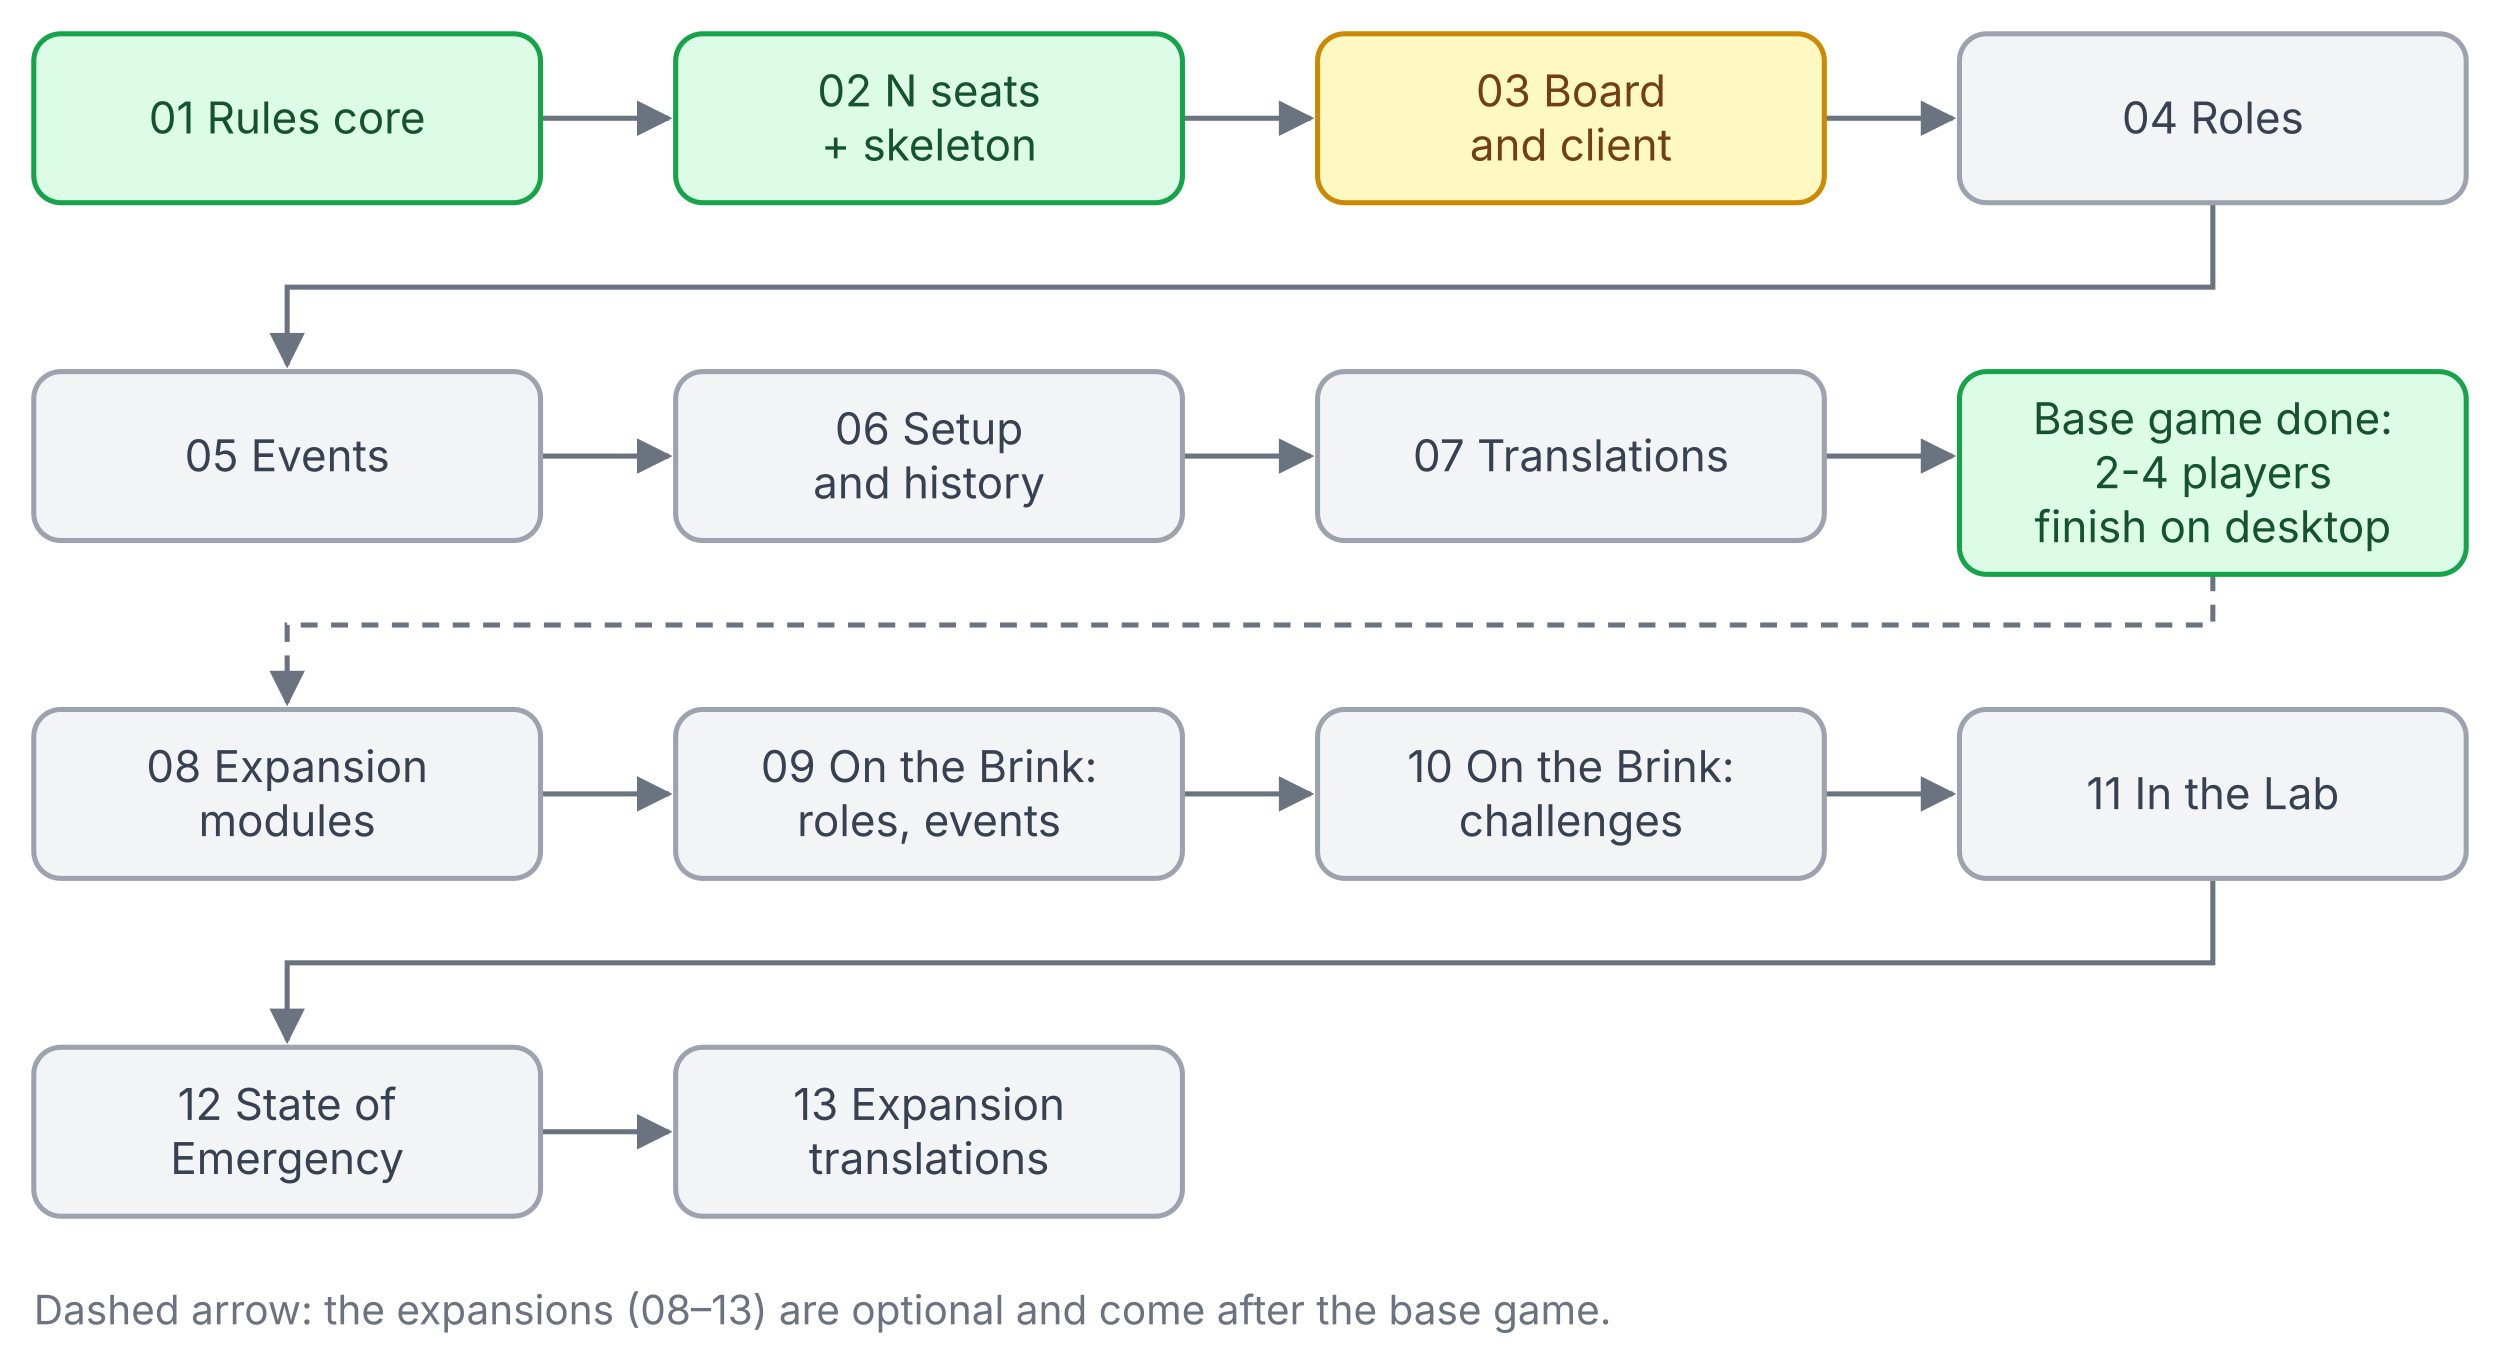
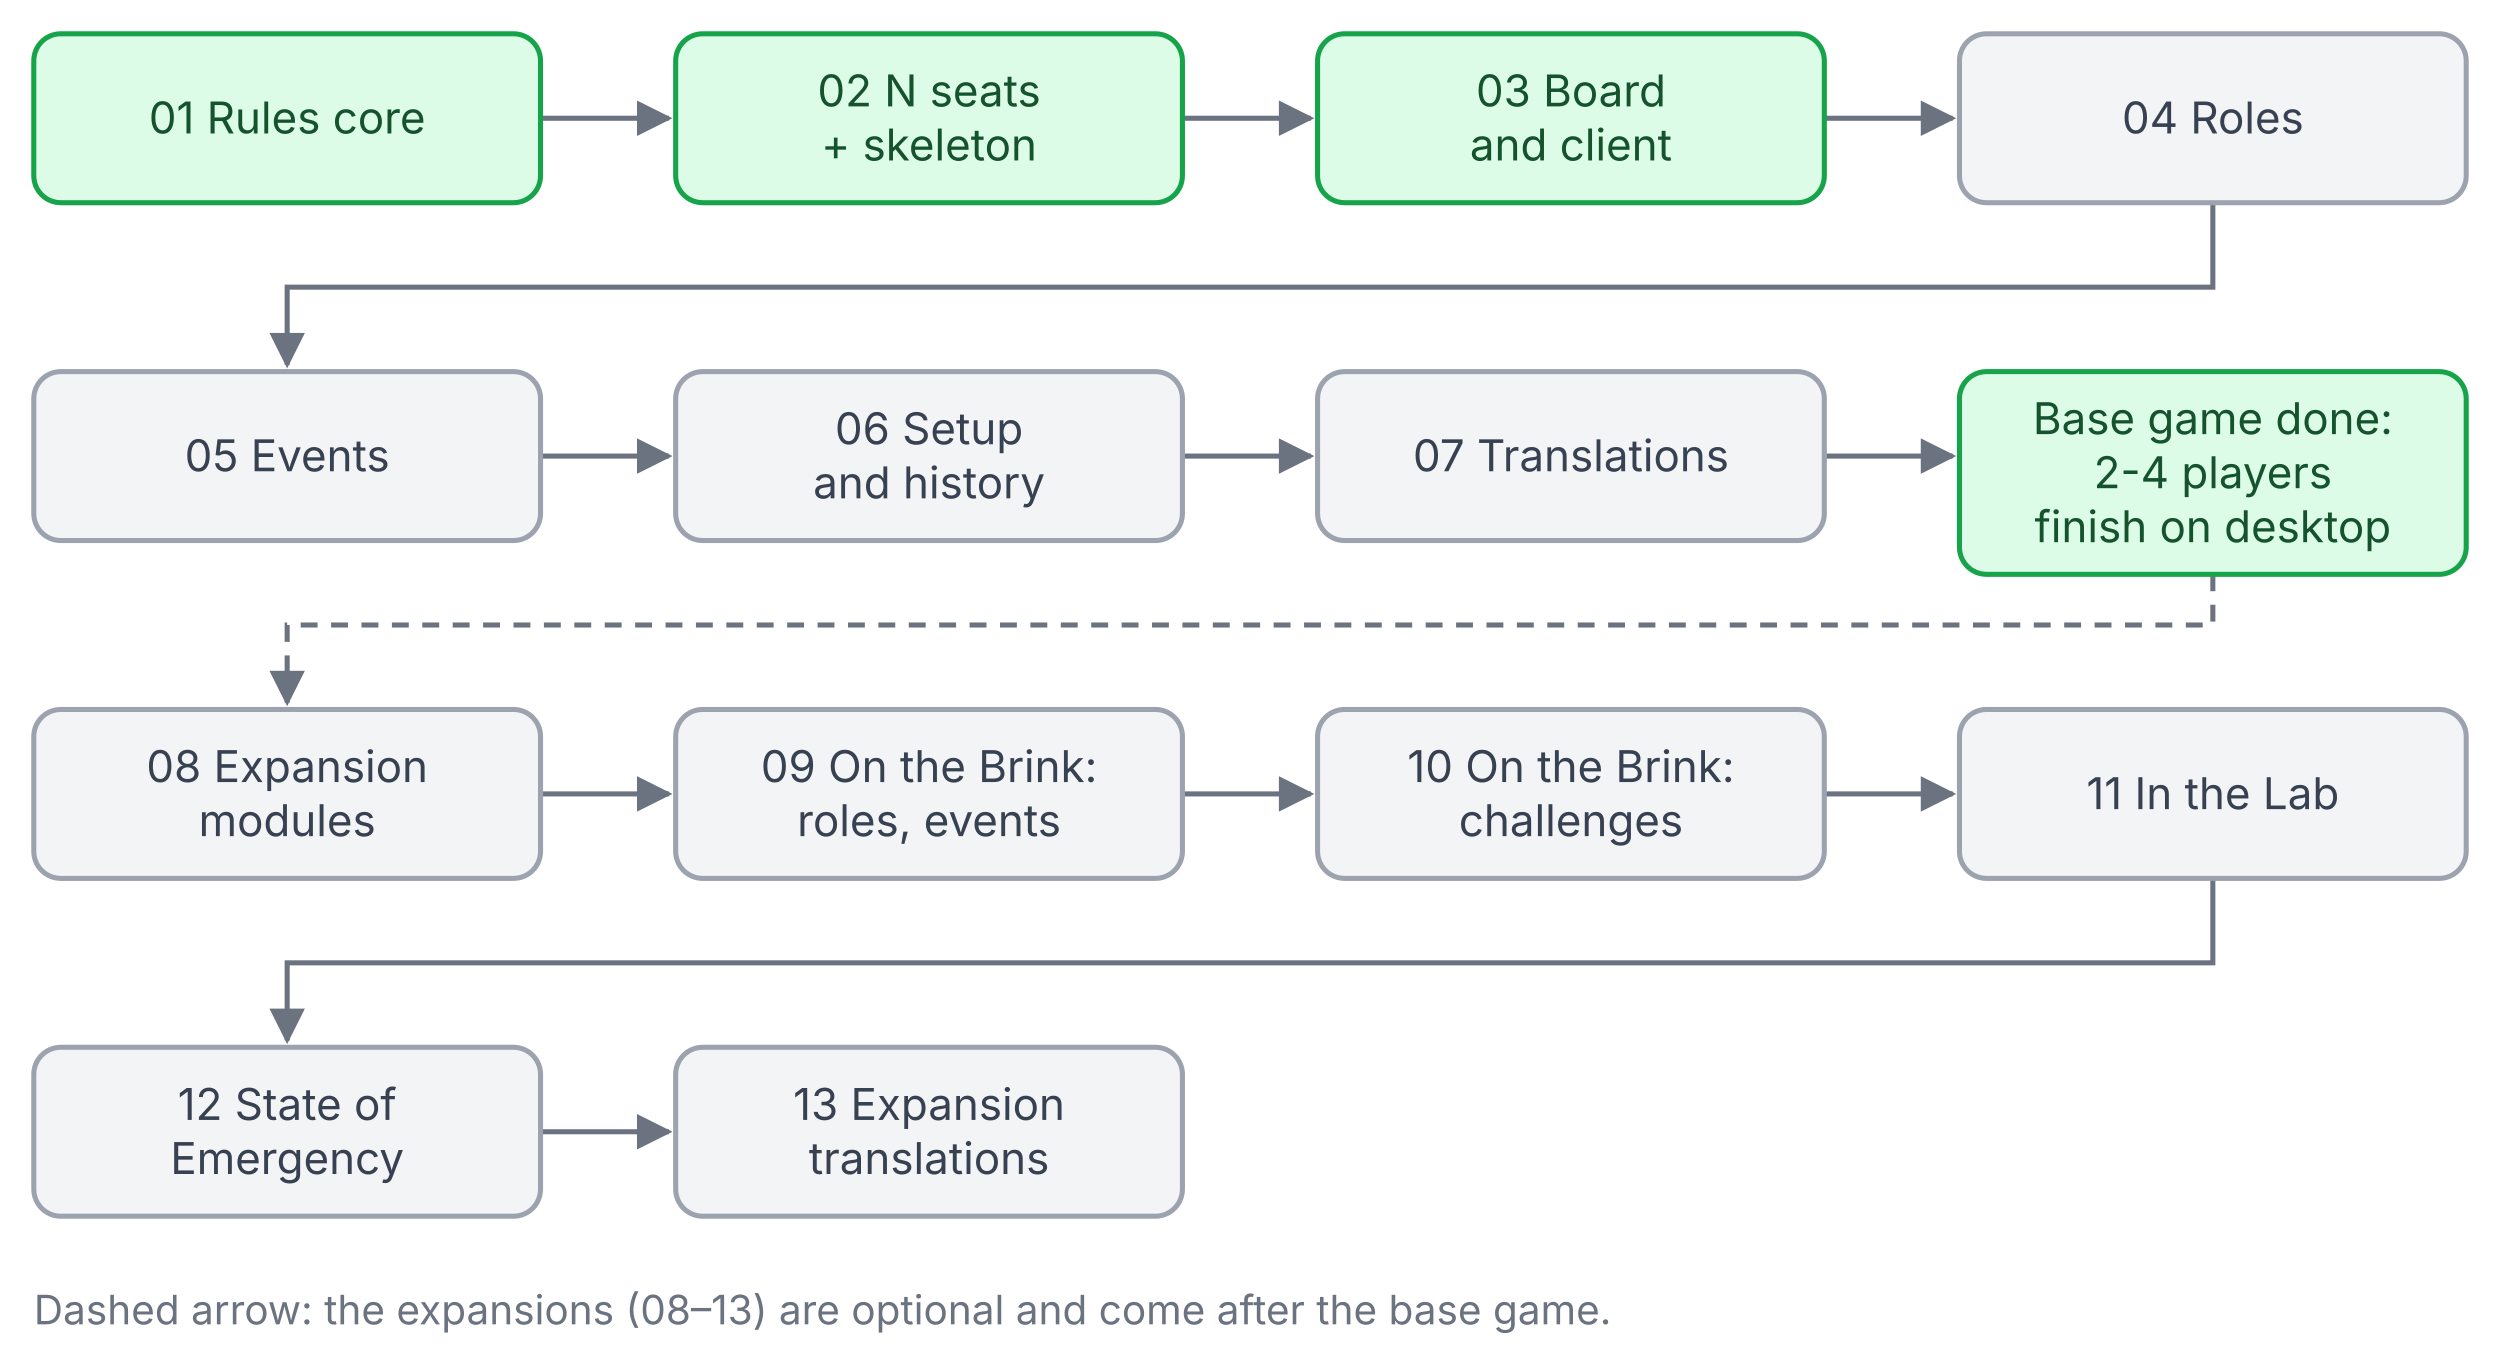
<svg xmlns="http://www.w3.org/2000/svg" viewBox="0 0 740 400" width="740" height="400" font-family="system-ui,-apple-system,Segoe UI,sans-serif" font-size="13" role="img" aria-label="Pandemic phases 01 to 07 make the base game; 08 to 13 are the optional expansions">
  <defs>
    <marker id="a" viewBox="0 0 10 10" refX="9" refY="5" markerWidth="7" markerHeight="7" orient="auto">
      <path d="M0 0L10 5L0 10z" fill="#6b7280" />
    </marker>
  </defs>
  <path d="M160 35H198" fill="none" stroke="#6b7280" stroke-width="1.5" marker-end="url(#a)" />
  <path d="M350 35H388" fill="none" stroke="#6b7280" stroke-width="1.5" marker-end="url(#a)" />
  <path d="M540 35H578" fill="none" stroke="#6b7280" stroke-width="1.5" marker-end="url(#a)" />
  <path d="M160 135H198" fill="none" stroke="#6b7280" stroke-width="1.5" marker-end="url(#a)" />
  <path d="M350 135H388" fill="none" stroke="#6b7280" stroke-width="1.5" marker-end="url(#a)" />
  <path d="M540 135H578" fill="none" stroke="#6b7280" stroke-width="1.5" marker-end="url(#a)" />
  <path d="M160 235H198" fill="none" stroke="#6b7280" stroke-width="1.5" marker-end="url(#a)" />
  <path d="M350 235H388" fill="none" stroke="#6b7280" stroke-width="1.5" marker-end="url(#a)" />
  <path d="M540 235H578" fill="none" stroke="#6b7280" stroke-width="1.5" marker-end="url(#a)" />
  <path d="M160 335H198" fill="none" stroke="#6b7280" stroke-width="1.5" marker-end="url(#a)" />
  <path d="M655.0 60V85H85.0V108" fill="none" stroke="#6b7280" stroke-width="1.5" marker-end="url(#a)" />
  <path d="M655.0 170V185H85.0V208" fill="none" stroke="#6b7280" stroke-width="1.5" stroke-dasharray="5 4" marker-end="url(#a)" />
  <path d="M655.0 260V285H85.0V308" fill="none" stroke="#6b7280" stroke-width="1.5" marker-end="url(#a)" />
  <rect x="10" y="10" width="150" height="50" rx="8" fill="#dcfce7" stroke="#16a34a" stroke-width="1.5" />
  <text x="85.0" y="39.5" text-anchor="middle" fill="#14532d">01 Rules core</text>
  <rect x="200" y="10" width="150" height="50" rx="8" fill="#dcfce7" stroke="#16a34a" stroke-width="1.5" />
  <text x="275.0" y="31.5" text-anchor="middle" fill="#14532d">02 N seats</text>
  <text x="275.0" y="47.5" text-anchor="middle" fill="#14532d">+ skeleton</text>
-   <rect x="390" y="10" width="150" height="50" rx="8" fill="#fef9c3" stroke="#ca8a04" stroke-width="1.5" />
-   <text x="465.0" y="31.5" text-anchor="middle" fill="#713f12">03 Board</text>
-   <text x="465.0" y="47.5" text-anchor="middle" fill="#713f12">and client</text>
+   <rect x="390" y="10" width="150" height="50" rx="8" fill="#dcfce7" stroke="#16a34a" stroke-width="1.5" />
+   <text x="465.0" y="31.5" text-anchor="middle" fill="#14532d">03 Board</text>
+   <text x="465.0" y="47.5" text-anchor="middle" fill="#14532d">and client</text>
  <rect x="580" y="10" width="150" height="50" rx="8" fill="#f3f4f6" stroke="#9ca3af" stroke-width="1.5" />
  <text x="655.0" y="39.5" text-anchor="middle" fill="#374151">04 Roles</text>
  <rect x="10" y="110" width="150" height="50" rx="8" fill="#f3f4f6" stroke="#9ca3af" stroke-width="1.5" />
  <text x="85.0" y="139.5" text-anchor="middle" fill="#374151">05 Events</text>
  <rect x="200" y="110" width="150" height="50" rx="8" fill="#f3f4f6" stroke="#9ca3af" stroke-width="1.5" />
  <text x="275.0" y="131.5" text-anchor="middle" fill="#374151">06 Setup</text>
  <text x="275.0" y="147.5" text-anchor="middle" fill="#374151">and history</text>
  <rect x="390" y="110" width="150" height="50" rx="8" fill="#f3f4f6" stroke="#9ca3af" stroke-width="1.5" />
  <text x="465.0" y="139.5" text-anchor="middle" fill="#374151">07 Translations</text>
  <rect x="580" y="110" width="150" height="60" rx="8" fill="#dcfce7" stroke="#16a34a" stroke-width="1.5" />
  <text x="655.0" y="128.5" text-anchor="middle" fill="#14532d">Base game done:</text>
  <text x="655.0" y="144.5" text-anchor="middle" fill="#14532d">2-4 players</text>
  <text x="655.0" y="160.5" text-anchor="middle" fill="#14532d">finish on desktop</text>
  <rect x="10" y="210" width="150" height="50" rx="8" fill="#f3f4f6" stroke="#9ca3af" stroke-width="1.5" />
  <text x="85.0" y="231.5" text-anchor="middle" fill="#374151">08 Expansion</text>
  <text x="85.0" y="247.5" text-anchor="middle" fill="#374151">modules</text>
  <rect x="200" y="210" width="150" height="50" rx="8" fill="#f3f4f6" stroke="#9ca3af" stroke-width="1.5" />
  <text x="275.0" y="231.5" text-anchor="middle" fill="#374151">09 On the Brink:</text>
  <text x="275.0" y="247.5" text-anchor="middle" fill="#374151">roles, events</text>
  <rect x="390" y="210" width="150" height="50" rx="8" fill="#f3f4f6" stroke="#9ca3af" stroke-width="1.5" />
  <text x="465.0" y="231.5" text-anchor="middle" fill="#374151">10 On the Brink:</text>
  <text x="465.0" y="247.5" text-anchor="middle" fill="#374151">challenges</text>
  <rect x="580" y="210" width="150" height="50" rx="8" fill="#f3f4f6" stroke="#9ca3af" stroke-width="1.5" />
  <text x="655.0" y="239.5" text-anchor="middle" fill="#374151">11 In the Lab</text>
  <rect x="10" y="310" width="150" height="50" rx="8" fill="#f3f4f6" stroke="#9ca3af" stroke-width="1.5" />
  <text x="85.0" y="331.5" text-anchor="middle" fill="#374151">12 State of</text>
  <text x="85.0" y="347.5" text-anchor="middle" fill="#374151">Emergency</text>
  <rect x="200" y="310" width="150" height="50" rx="8" fill="#f3f4f6" stroke="#9ca3af" stroke-width="1.5" />
  <text x="275.0" y="331.5" text-anchor="middle" fill="#374151">13 Expansion</text>
  <text x="275.0" y="347.5" text-anchor="middle" fill="#374151">translations</text>
  <text x="10" y="392" fill="#6b7280" font-size="12">Dashed arrow: the expansions (08–13) are optional and come after the base game.</text>
</svg>
